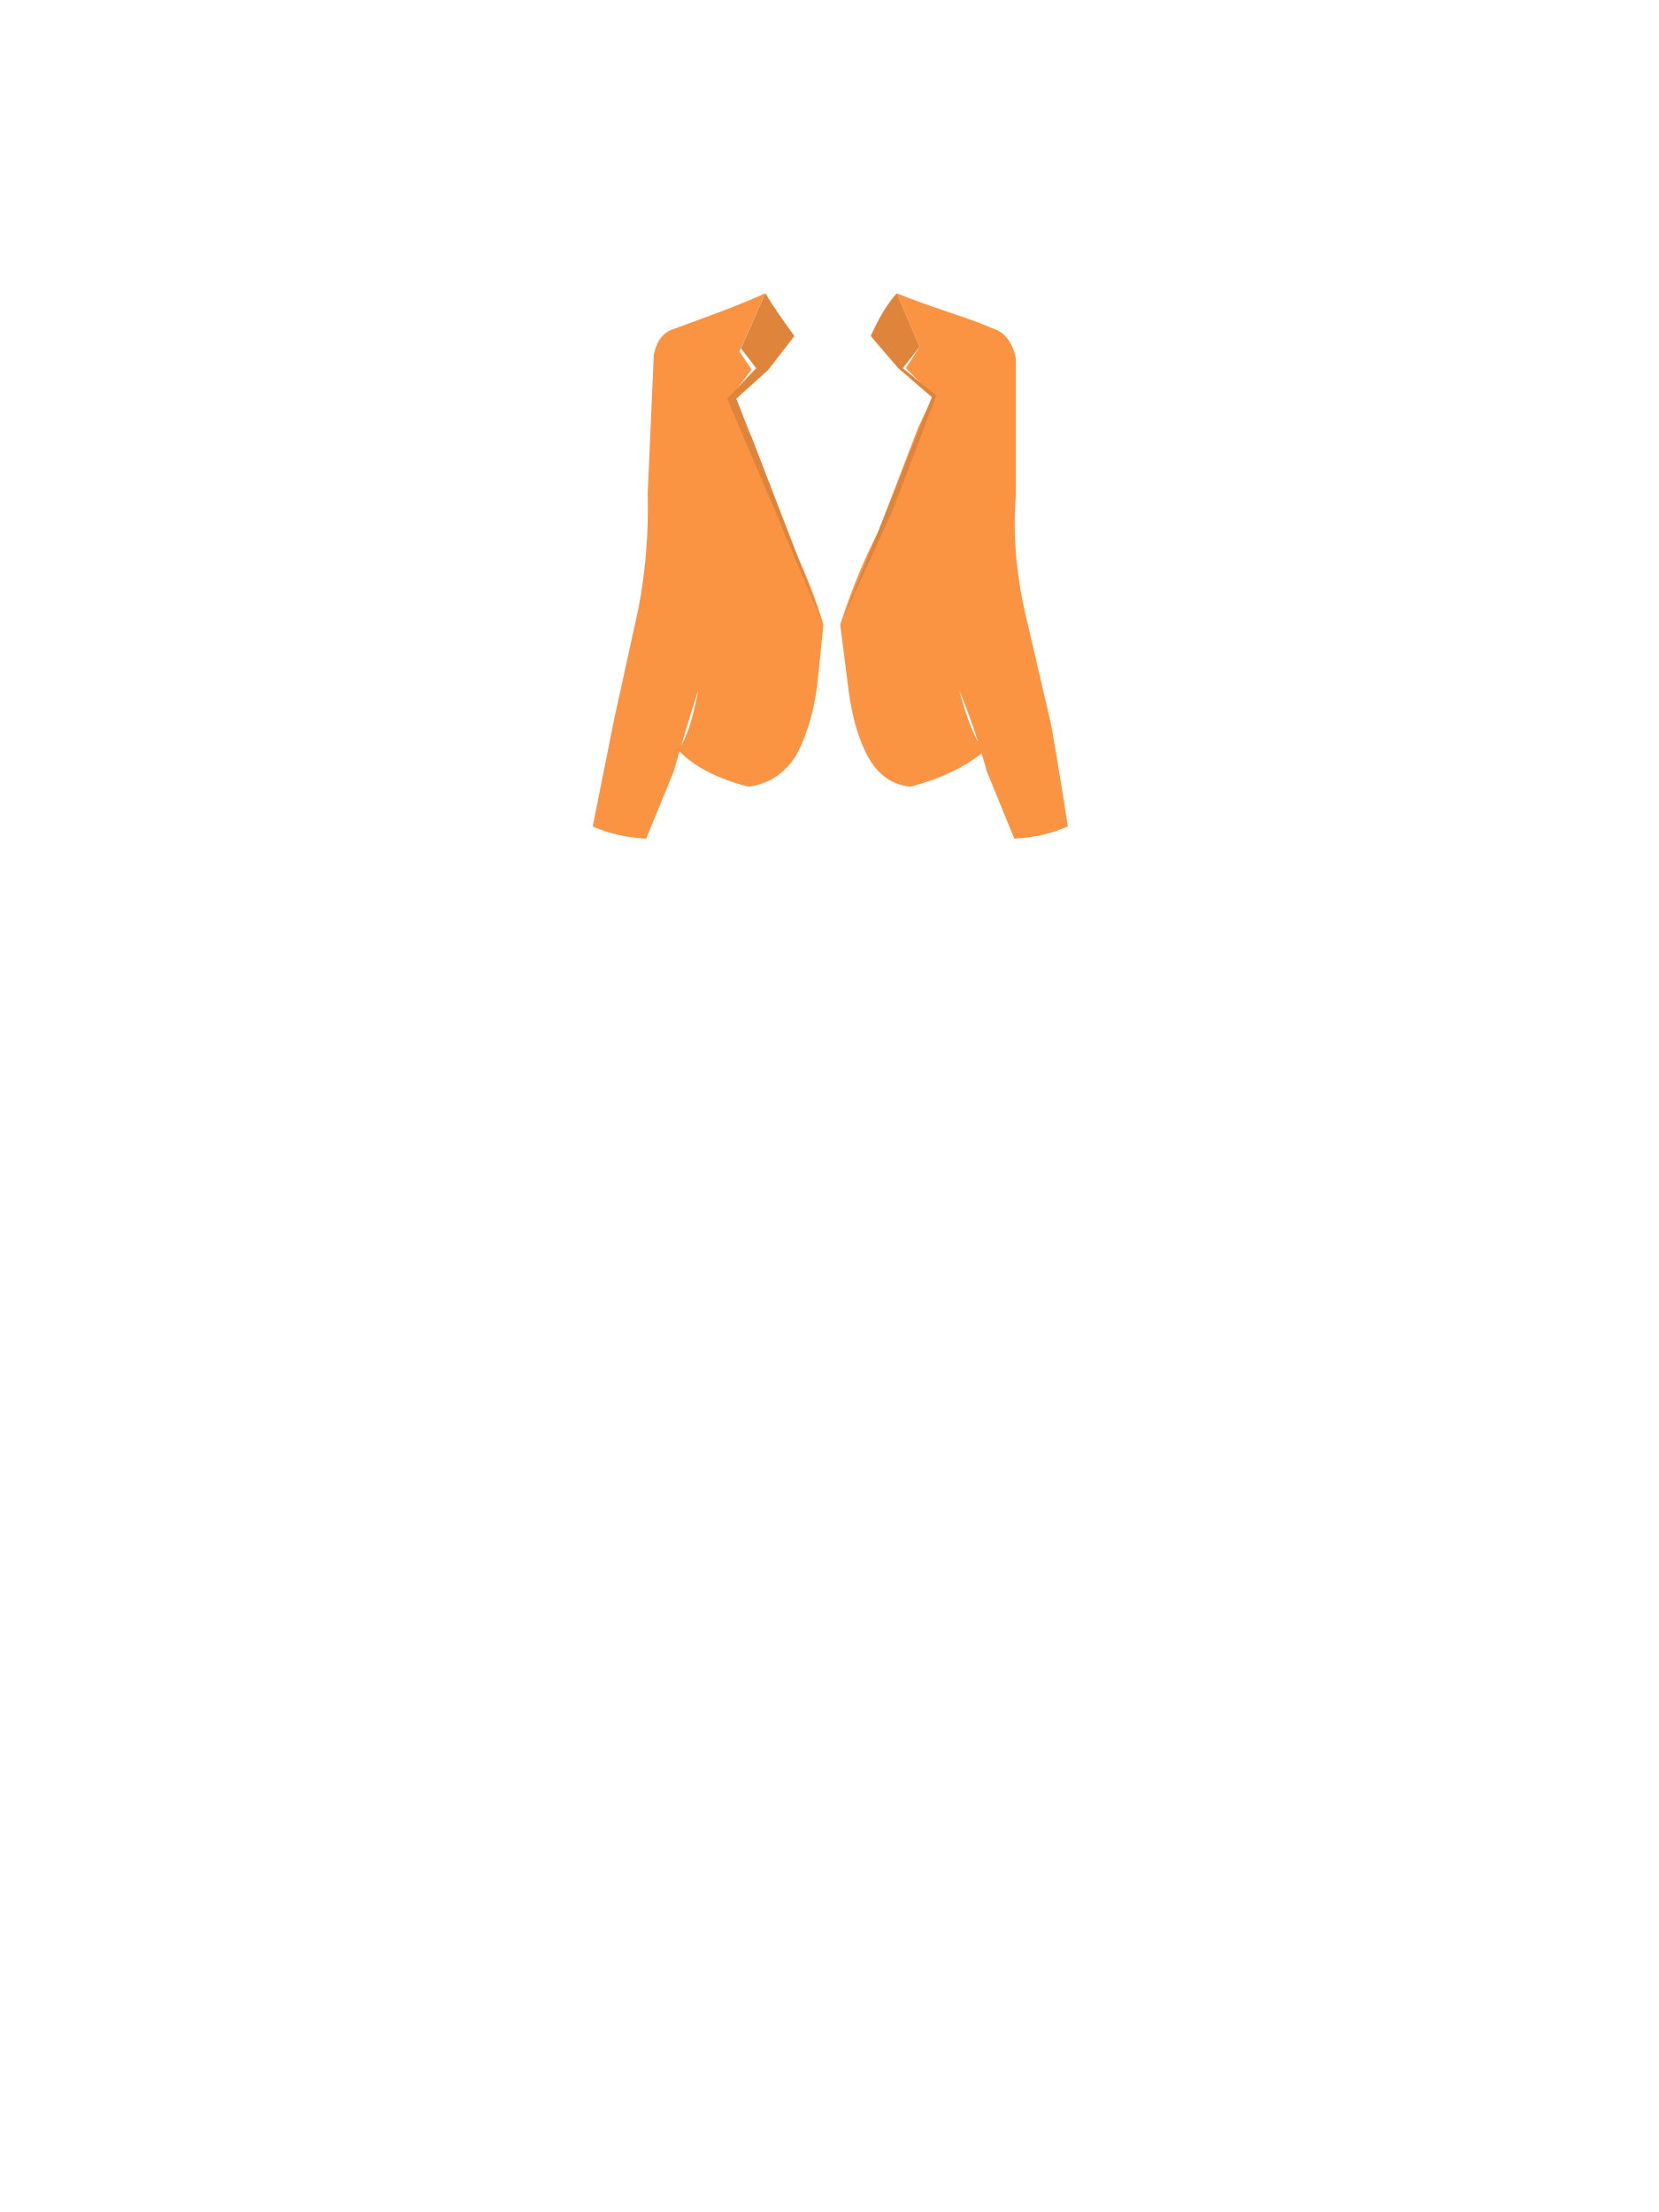
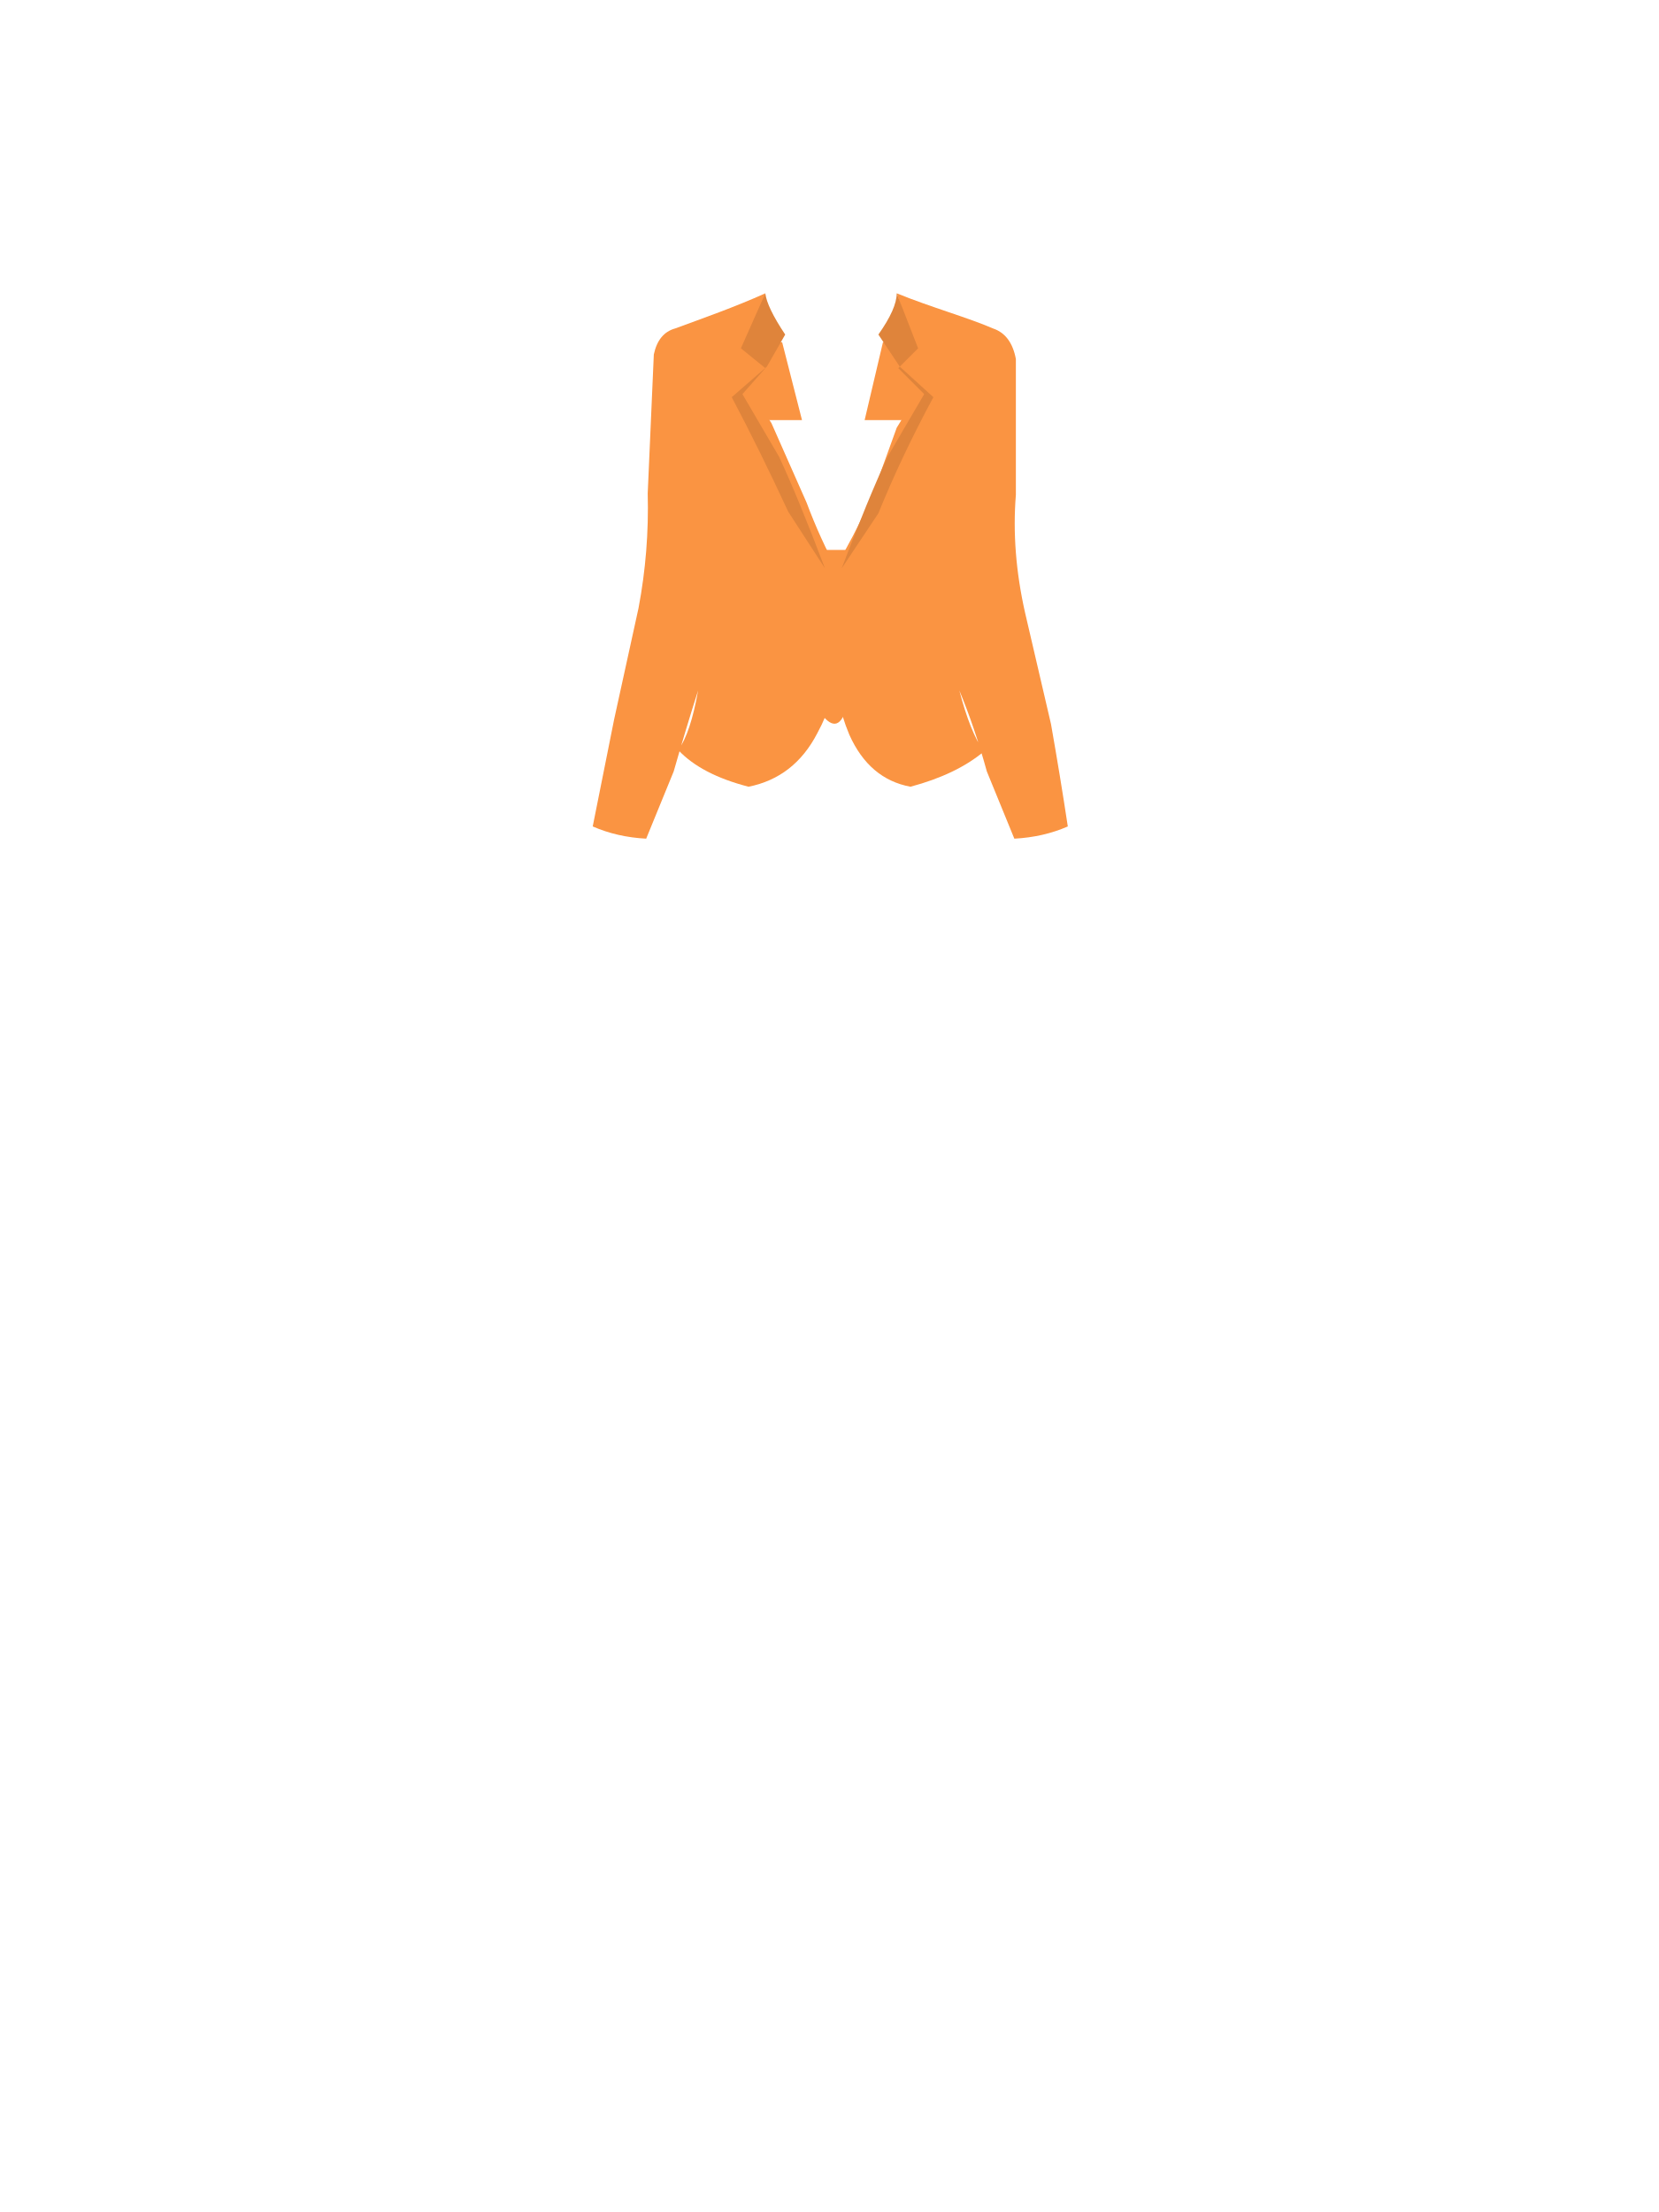
<svg xmlns="http://www.w3.org/2000/svg" viewBox="0 0 1086 1448" width="1086" height="1448">
  <g fill="#fa9442">
-     <path d="M501 192  C481 201 461 208 442 215  Q431 218 428 232  L424 323 Q425 361 418 398  L402 471 Q394 511 388 541  Q404 548 423 549  L441 505 Q449 477 457 452  Q452 480 444 491  Q459 507 490 515  Q511 512 522 493  Q532 473 535 448  L539 409  Q532 385 520 360  L492 286  L478 260  L492 242 L484 230 L501 192 Z" />
-     <path d="M587 192  C609 201 634 208 650 215  Q662 219 665 235  L665 324 Q662 361 671 401  L688 474 Q694 508 699 541  Q683 548 664 549  L646 505 Q638 476 628 452  Q635 479 644 492  Q626 507 596 515  Q576 513 566 491  Q558 474 555 448  L550 409 Q561 375 575 348  L601 280 L611 259 L593 241 L602 227 L587 192 Z" />
+     <path d="M501 192 C481 201 461 208 442 215 Q431 218 428 232 L424 323 Q425 361 418 398 L402 471 Q394 511 388 541 Q404 548 423 549 L441 505 Q449 477 457 452 Q452 480 444 491 Q459 507 490 515 Q520 509 535 480 Q547 458 548 435 L548 373 Q537 353 528 329 L505 277 L485 246 L501 192 Z" />
+     <path d="M587 192 C609 201 634 208 650 215 Q662 219 665 235 L665 324 Q662 361 671 401 L688 474 Q694 508 699 541 Q683 548 664 549 L646 505 Q638 476 628 452 Q635 479 644 492 Q626 507 596 515 Q569 510 556 481 Q546 457 546 432 L546 373 Q559 351 570 327 L587 280 L606 249 L587 192 Z" />
+   </g>
+   <g fill="#fa9442">
+     <path d="M485 226 L512 224 L525 275 L482 275 Z" />
+     <path d="M578 224 L603 226 L613 275 L566 275 Z" />
+     <path d="M535 360 L555 360 L554 464 Q548 483 536 465 Z" />
  </g>
  <g fill="#df843b">
-     <path d="M501 192  Q507 202 520 220  L503 242  L482 261  Q504 317 524 369  L539 409  Q518 360 508 336  L476 261  L495 241  L485 228 Z" />
-     <path d="M587 192  Q578 202 570 220  L588 241  L610 260  Q587 318 566 370  L550 409  Q573 359 584 335  L613 259  L591 241  L602 227 Z" />
+     <path d="M501 192 Q502 201 514 219 L502 240 L479 260 Q497 294 516 335 L540 372 Q523 327 510 299 L486 258 L501 241 L485 228 Z" />
+     <path d="M587 192 Q587 202 575 219 L589 240 L611 260 Q590 299 575 336 L551 372 Q568 327 581 299 L605 258 L588 241 L601 228 Z" />
  </g>
</svg>
